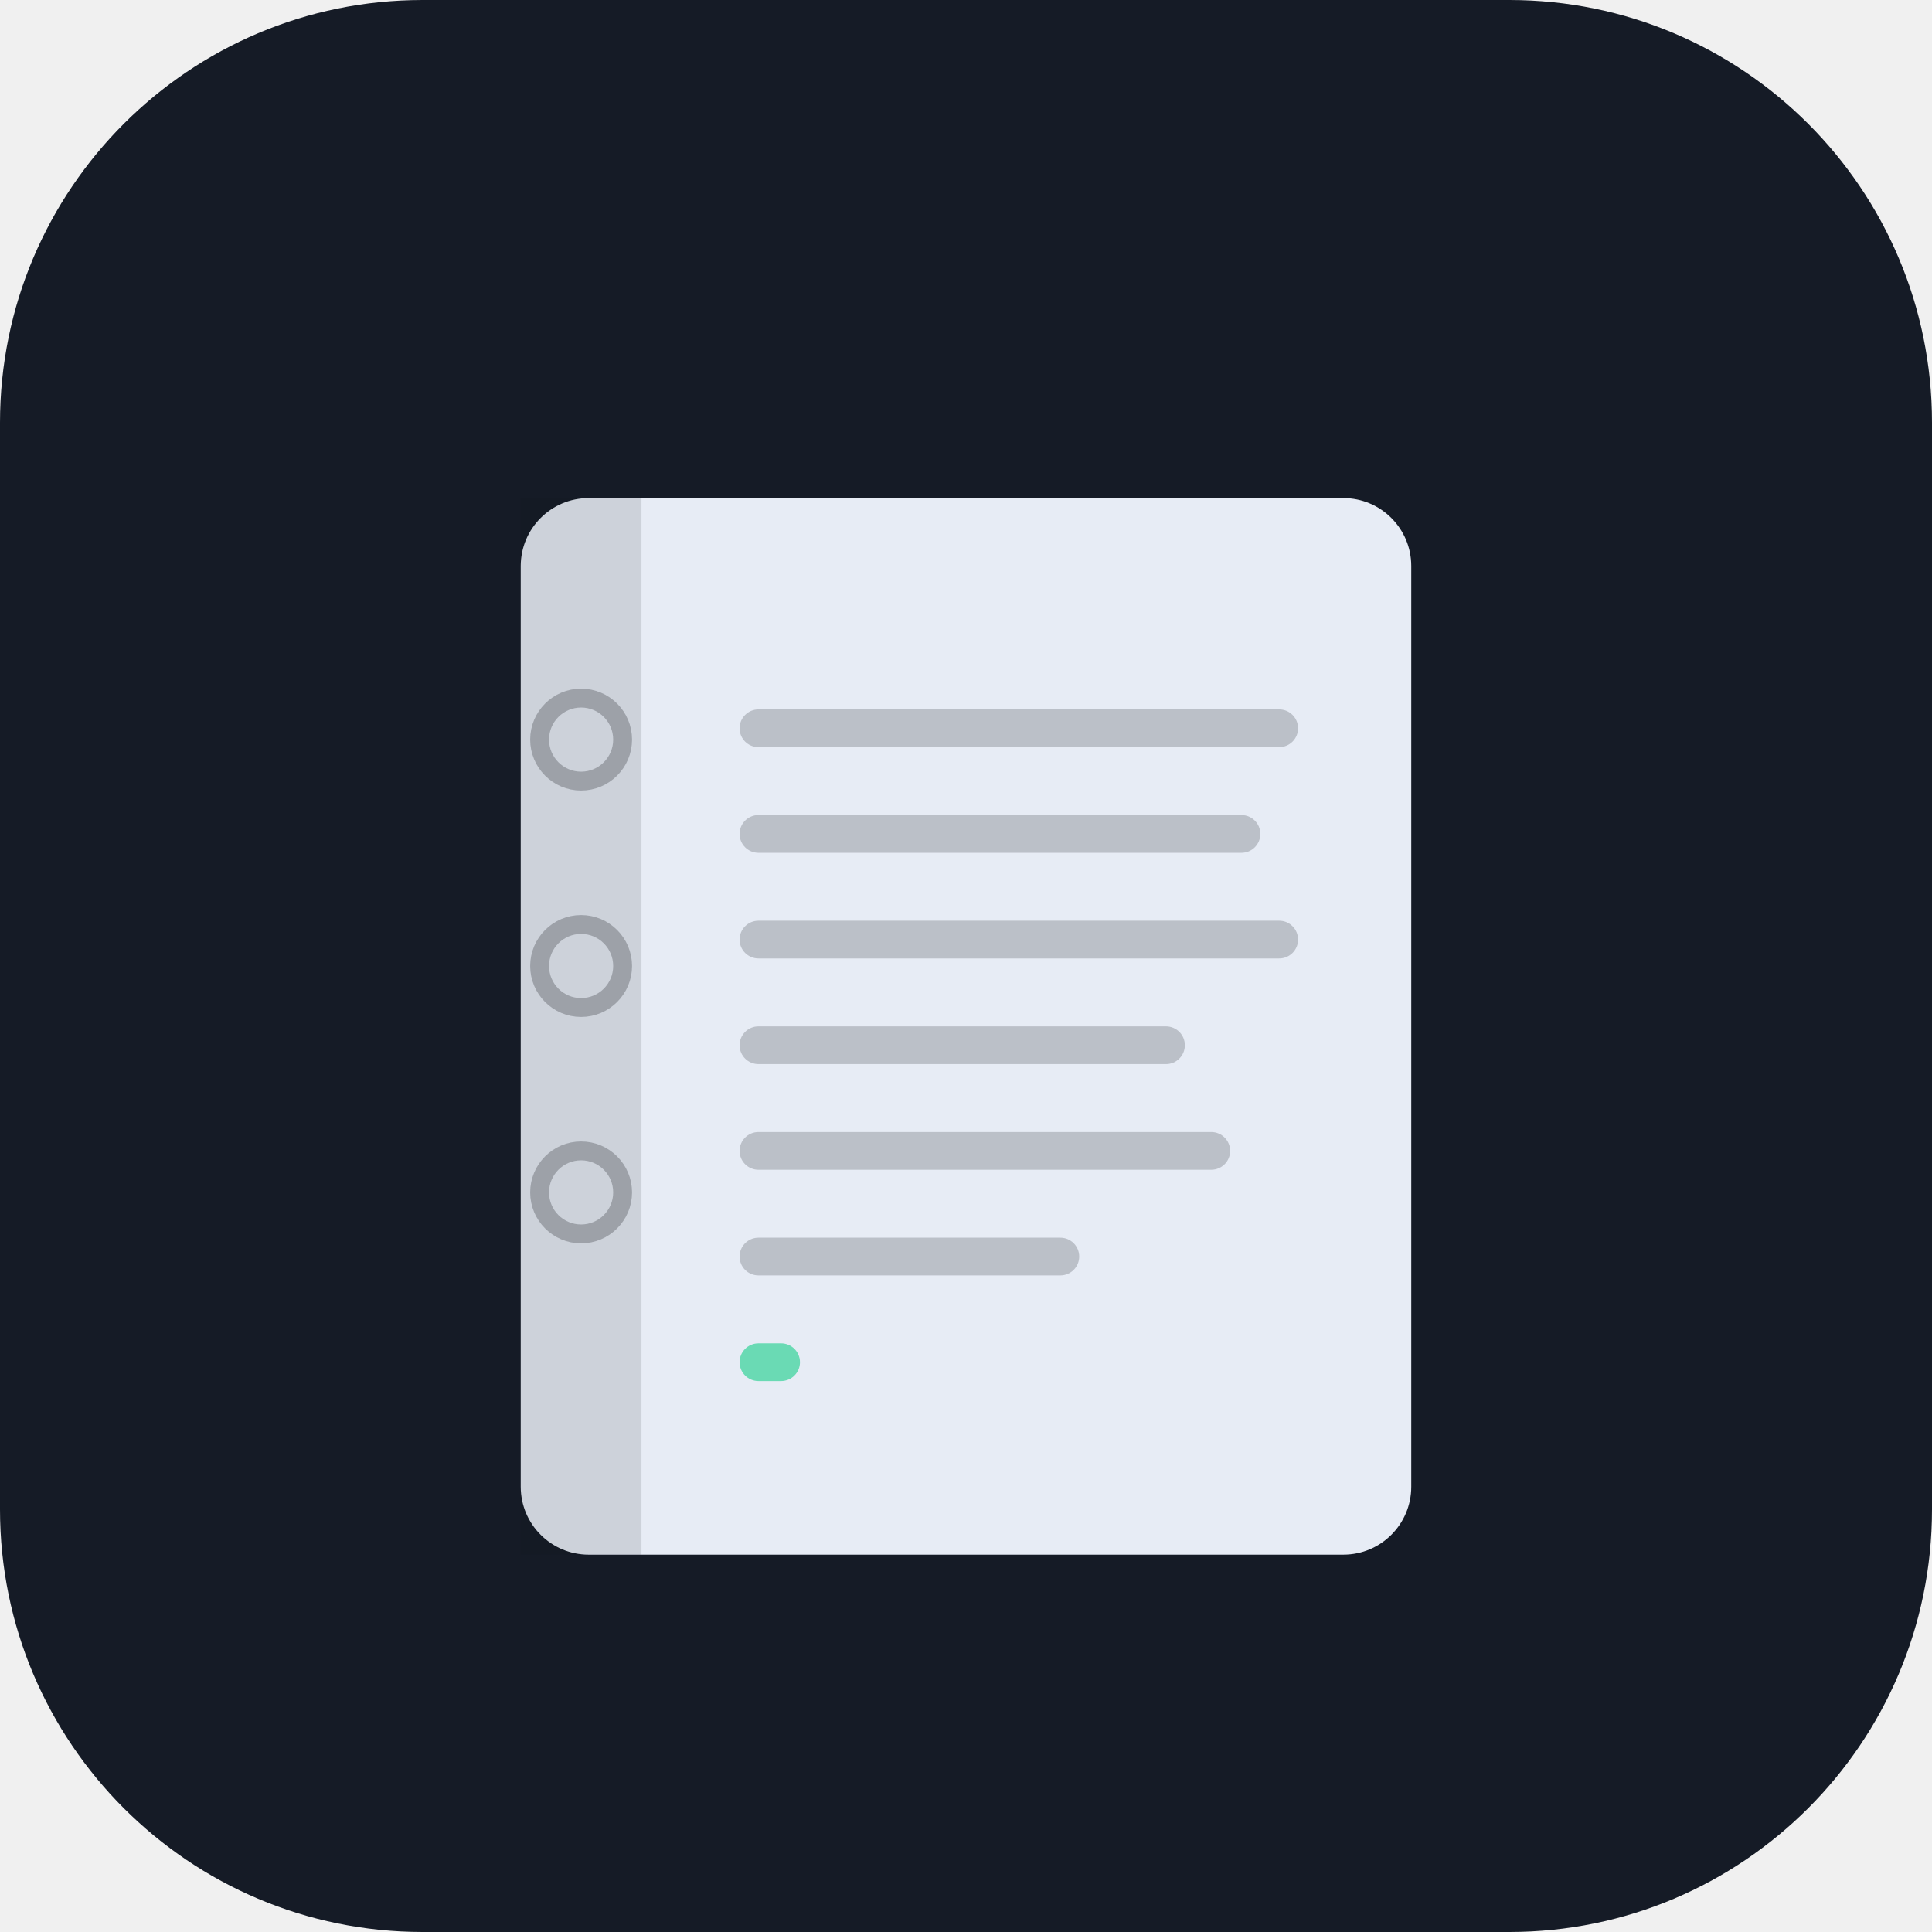
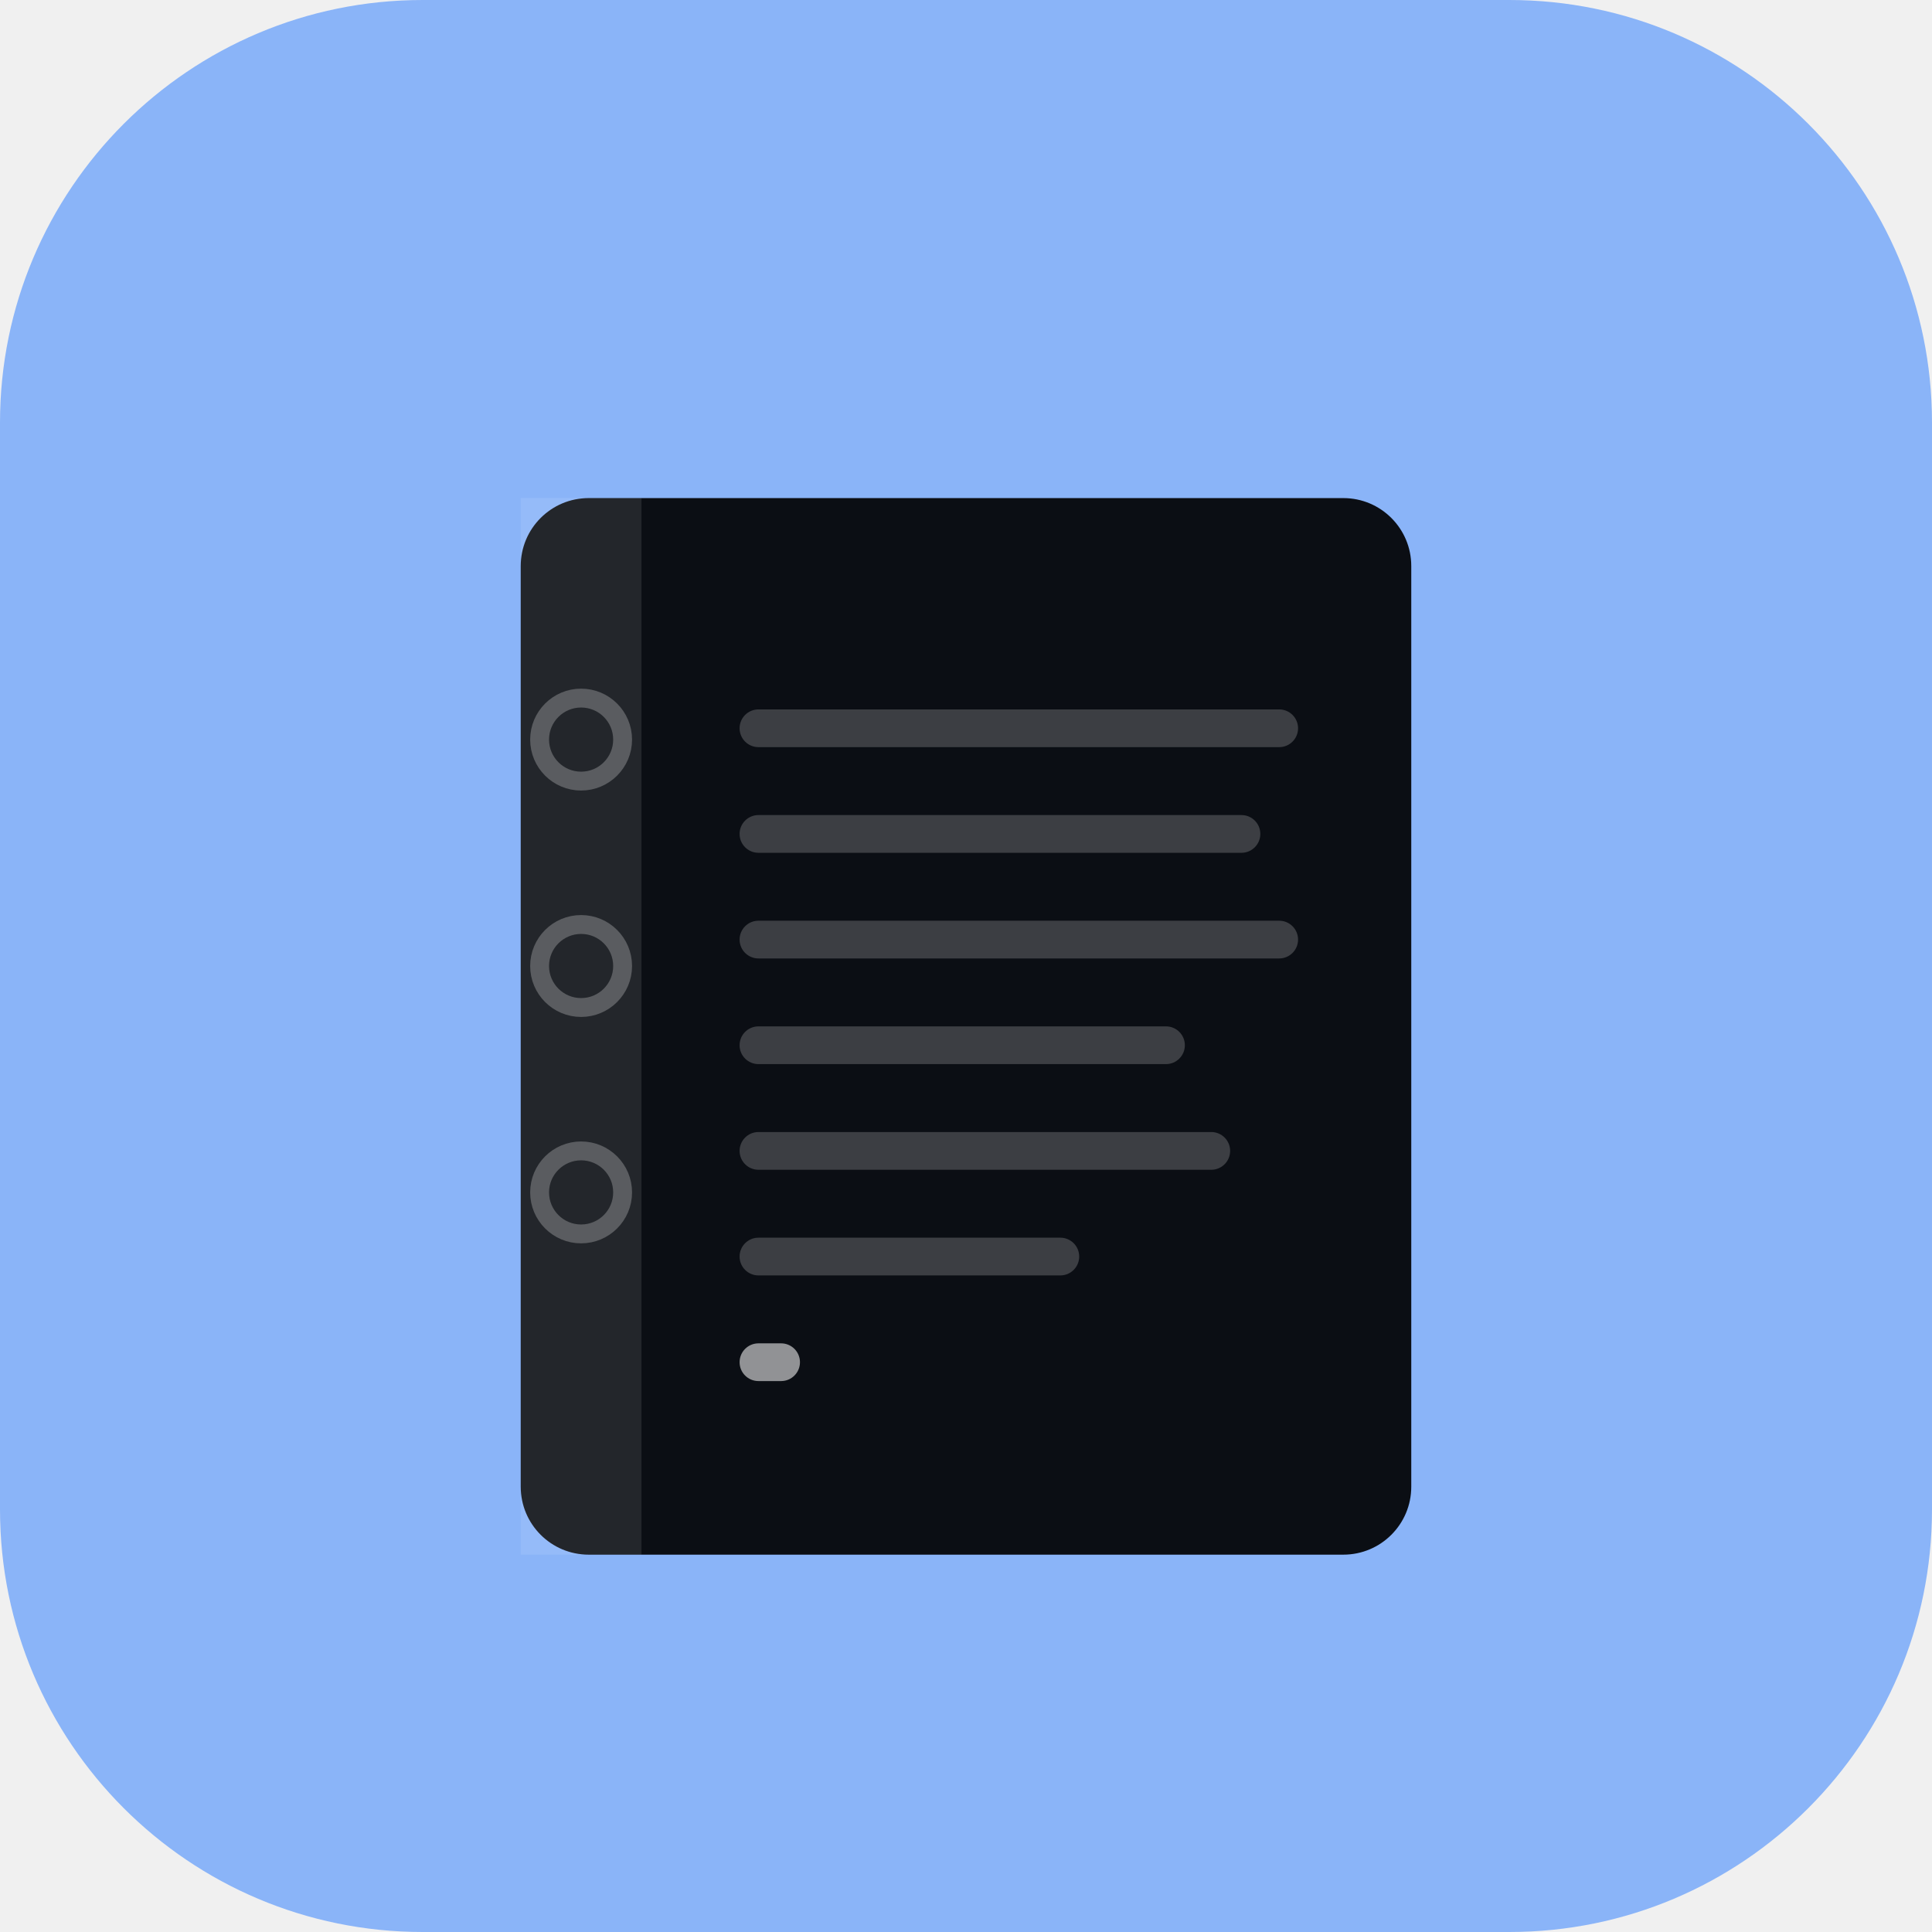
<svg xmlns="http://www.w3.org/2000/svg" viewBox="0 0 512 512" width="512" height="512">
-   <rect width="512" height="512" rx="112" fill="#151B26" />
-   <rect x="138" y="132" width="236" height="280" rx="18" fill="#E7ECF5" />
-   <rect x="138" y="132" width="32" height="280" rx="0" fill="#0B0E14" opacity="0.12" />
+   <rect width="512" height="512" rx="112" fill="#8AB4F8" />
+   <rect x="138" y="132" width="236" height="280" rx="18" fill="#0B0E14" />
+   <rect x="138" y="132" width="32" height="280" rx="0" fill="#FFFFFF" opacity="0.10" />
  <rect x="138" y="132" width="32" height="280" rx="0" fill="none" />
-   <circle cx="154" cy="196" r="11" fill="none" stroke="#0B0E14" stroke-width="5" opacity="0.25" />
-   <circle cx="154" cy="256" r="11" fill="none" stroke="#0B0E14" stroke-width="5" opacity="0.25" />
-   <circle cx="154" cy="316" r="11" fill="none" stroke="#0B0E14" stroke-width="5" opacity="0.25" />
-   <rect x="196" y="188" width="148" height="10" rx="5" fill="#0B0E14" opacity="0.2" />
-   <rect x="196" y="216" width="138" height="10" rx="5" fill="#0B0E14" opacity="0.2" />
-   <rect x="196" y="244" width="148" height="10" rx="5" fill="#0B0E14" opacity="0.2" />
-   <rect x="196" y="272" width="118" height="10" rx="5" fill="#0B0E14" opacity="0.2" />
-   <rect x="196" y="300" width="130" height="10" rx="5" fill="#0B0E14" opacity="0.2" />
-   <rect x="196" y="328" width="90" height="10" rx="5" fill="#0B0E14" opacity="0.2" />
-   <rect x="196" y="356" width="16" height="10" rx="5" fill="#34D399" opacity="0.7" />
+   <circle cx="154" cy="196" r="11" fill="none" stroke="#FFFFFF" stroke-width="5" opacity="0.25" />
+   <circle cx="154" cy="256" r="11" fill="none" stroke="#FFFFFF" stroke-width="5" opacity="0.25" />
+   <circle cx="154" cy="316" r="11" fill="none" stroke="#FFFFFF" stroke-width="5" opacity="0.25" />
+   <rect x="196" y="188" width="148" height="10" rx="5" fill="#FFFFFF" opacity="0.2" />
+   <rect x="196" y="216" width="138" height="10" rx="5" fill="#FFFFFF" opacity="0.2" />
+   <rect x="196" y="244" width="148" height="10" rx="5" fill="#FFFFFF" opacity="0.2" />
+   <rect x="196" y="272" width="118" height="10" rx="5" fill="#FFFFFF" opacity="0.2" />
+   <rect x="196" y="300" width="130" height="10" rx="5" fill="#FFFFFF" opacity="0.2" />
+   <rect x="196" y="328" width="90" height="10" rx="5" fill="#FFFFFF" opacity="0.2" />
+   <rect x="196" y="356" width="16" height="10" rx="5" fill="#FFFFFF" opacity="0.55" />
</svg>
